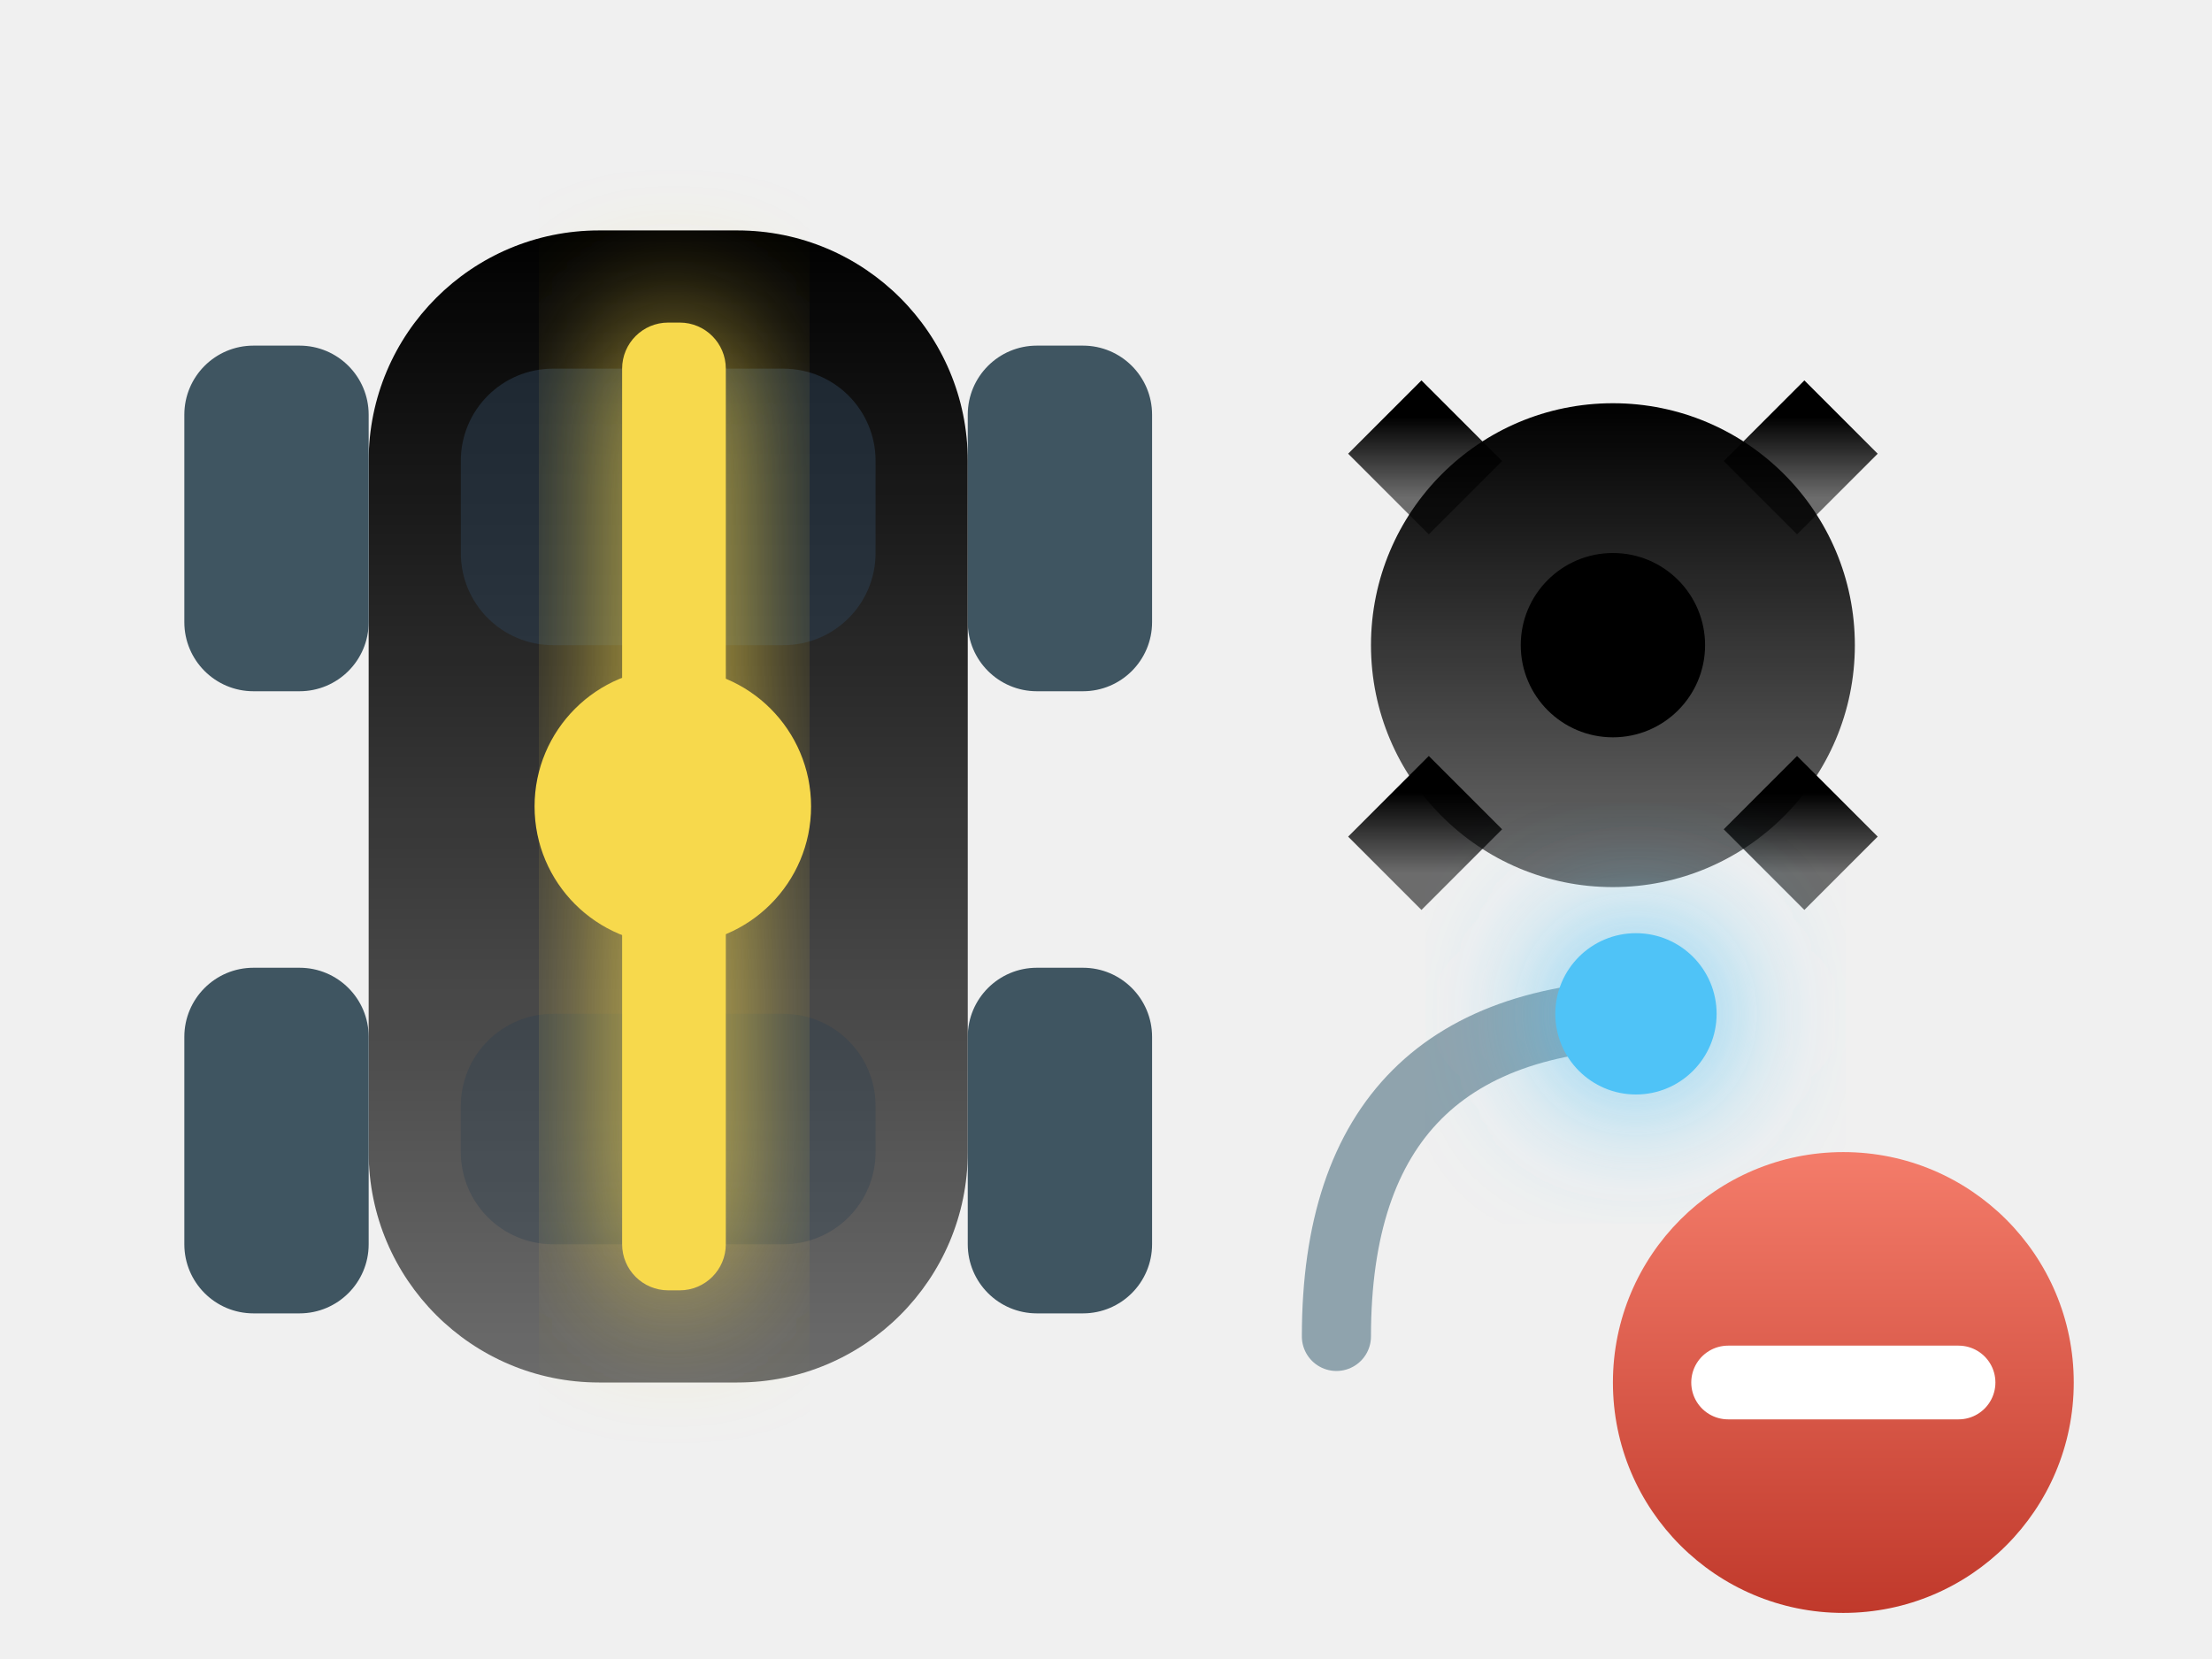
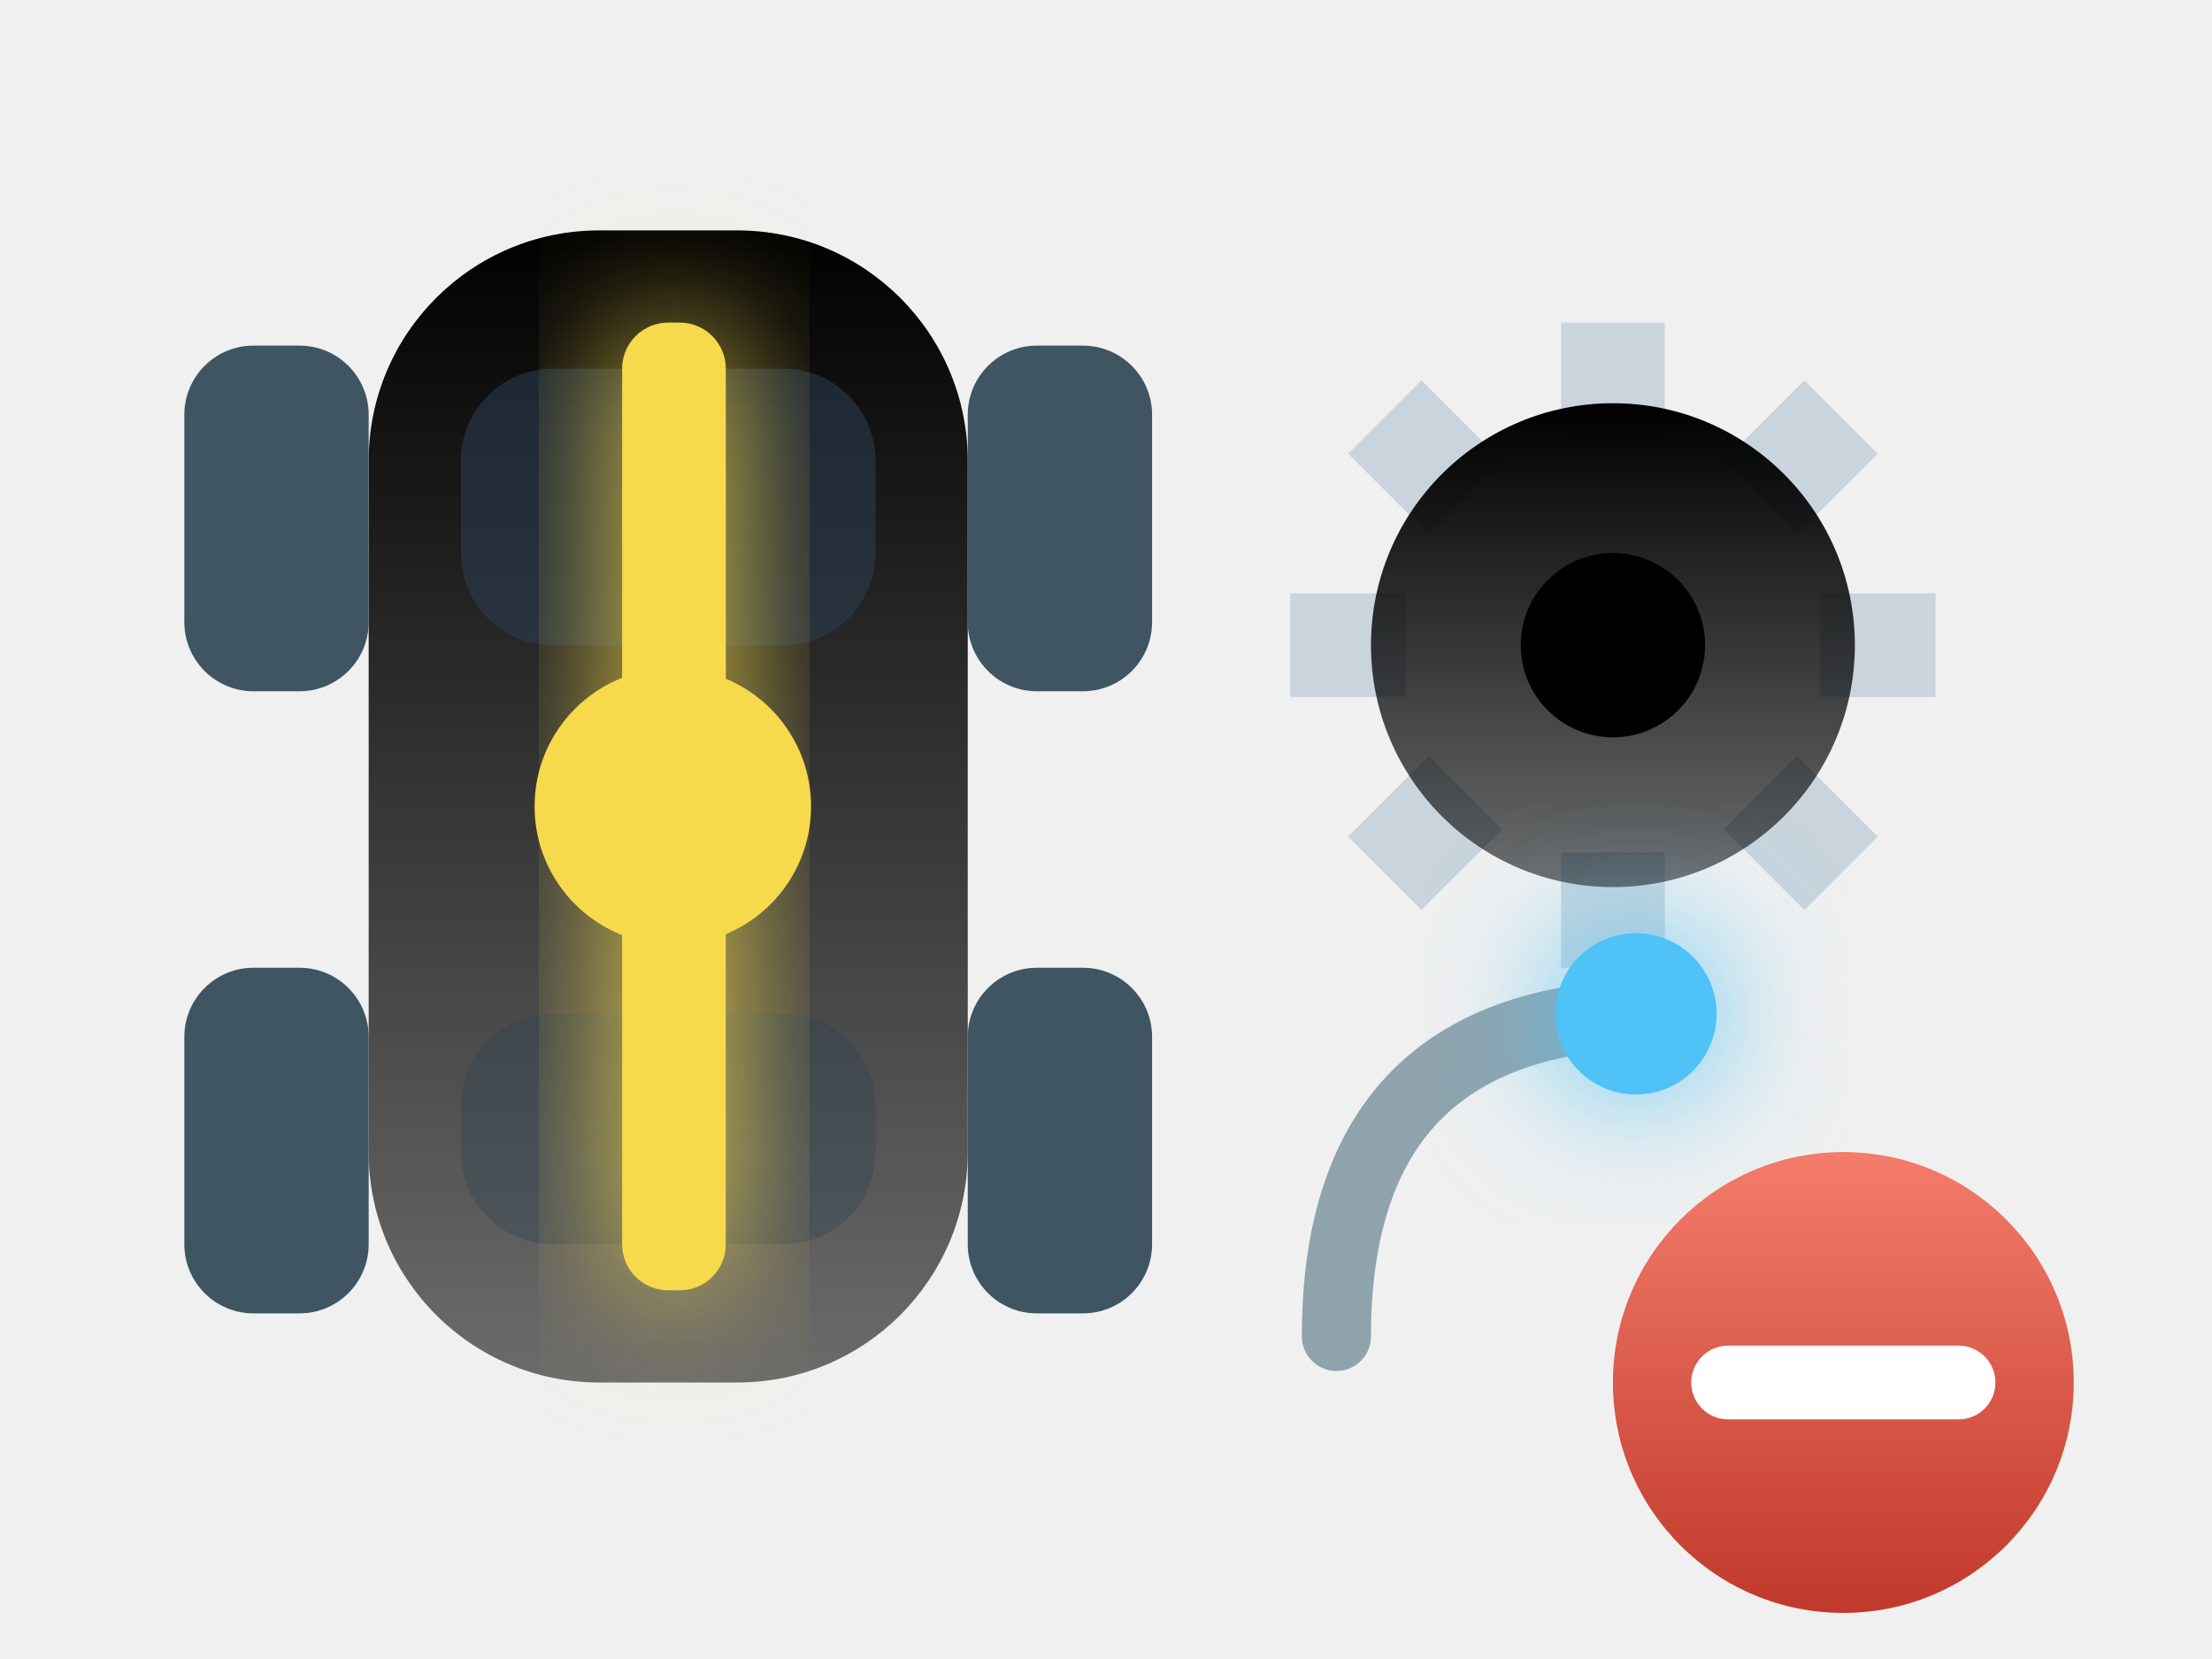
<svg xmlns="http://www.w3.org/2000/svg" viewBox="0 0 96 72">
  <defs>
    <linearGradient id="mtl" x1="0" y1="0" x2="0" y2="1">
      <stop stop-color="{{graphic1Color}}" />
      <stop offset="1" stop-color="{{graphic1Color}}" stop-opacity="0.55" />
    </linearGradient>
    <filter id="glow" x="-80%" y="-80%" width="260%" height="260%">
      <feGaussianBlur stdDeviation="3" />
    </filter>
    <linearGradient id="minusG" x1="0" y1="0" x2="0" y2="1">
      <stop stop-color="#f47c6a" />
      <stop offset="1" stop-color="#c0392b" />
    </linearGradient>
  </defs>
  <rect x="16" y="10" width="26" height="50" rx="10" fill="url(#mtl)" />
  <rect x="20" y="16" width="18" height="12" rx="4" fill="#2c3e50" opacity="0.55" />
  <rect x="20" y="44" width="18" height="10" rx="4" fill="#2c3e50" opacity="0.35" />
  <rect x="8" y="15" width="8" height="15" rx="3" fill="#3f5561" />
  <rect x="42" y="15" width="8" height="15" rx="3" fill="#3f5561" />
  <rect x="8" y="42" width="8" height="15" rx="3" fill="#3f5561" />
  <rect x="42" y="42" width="8" height="15" rx="3" fill="#3f5561" />
  <rect x="27" y="14" width="4.5" height="42" rx="2" fill="#f7d94c" filter="url(#glow)" />
  <rect x="27" y="14" width="4.5" height="42" rx="2" fill="#f7d94c" />
  <circle cx="29.2" cy="35" r="6" fill="#f7d94c" />
-   <line x1="79.0" y1="28.0" x2="84.0" y2="28.0" stroke="url(#mtl)" stroke-width="4.5" />
-   <line x1="76.4" y1="34.4" x2="79.9" y2="37.9" stroke="url(#mtl)" stroke-width="4.5" />
-   <line x1="70.0" y1="37.0" x2="70.0" y2="42.0" stroke="url(#mtl)" stroke-width="4.5" />
-   <line x1="63.6" y1="34.4" x2="60.1" y2="37.9" stroke="url(#mtl)" stroke-width="4.5" />
-   <line x1="61.0" y1="28.0" x2="56.0" y2="28.0" stroke="url(#mtl)" stroke-width="4.5" />
-   <line x1="63.6" y1="21.6" x2="60.1" y2="18.1" stroke="url(#mtl)" stroke-width="4.5" />
-   <line x1="70.0" y1="19.0" x2="70.0" y2="14.0" stroke="url(#mtl)" stroke-width="4.5" />
-   <line x1="76.4" y1="21.6" x2="79.9" y2="18.1" stroke="url(#mtl)" stroke-width="4.5" />
+   <line x1="79.0" y1="28.0" x2="84.0" y2="28.0" stroke="#c9d4dc" stroke-width="4.5" />
+   <line x1="76.4" y1="34.4" x2="79.9" y2="37.9" stroke="#c9d4dc" stroke-width="4.5" />
+   <line x1="70.0" y1="37.0" x2="70.0" y2="42.0" stroke="#c9d4dc" stroke-width="4.5" />
+   <line x1="63.6" y1="34.4" x2="60.1" y2="37.9" stroke="#c9d4dc" stroke-width="4.5" />
+   <line x1="61.0" y1="28.0" x2="56.0" y2="28.0" stroke="#c9d4dc" stroke-width="4.5" />
+   <line x1="63.6" y1="21.6" x2="60.1" y2="18.1" stroke="#c9d4dc" stroke-width="4.5" />
+   <line x1="70.0" y1="19.0" x2="70.0" y2="14.0" stroke="#c9d4dc" stroke-width="4.5" />
+   <line x1="76.4" y1="21.6" x2="79.9" y2="18.1" stroke="#c9d4dc" stroke-width="4.5" />
  <circle cx="70" cy="28" r="10.5" fill="url(#mtl)" />
  <circle cx="70" cy="28" r="4" fill="{{backgroundColor}}" />
  <path d="M58 58 Q58 44 72 44" fill="none" stroke="#8fa3ad" stroke-width="3" stroke-linecap="round" />
  <circle cx="71" cy="44" r="3.5" fill="#4fc3f7" filter="url(#glow)" />
  <circle cx="71" cy="44" r="3.5" fill="#4fc3f7" />
  <circle cx="80" cy="60" r="10" fill="url(#minusG)" stroke="{{backgroundColor}}" stroke-width="3" />
  <path d="M75 60h10" stroke="#ffffff" stroke-width="3.2" stroke-linecap="round" />
</svg>
